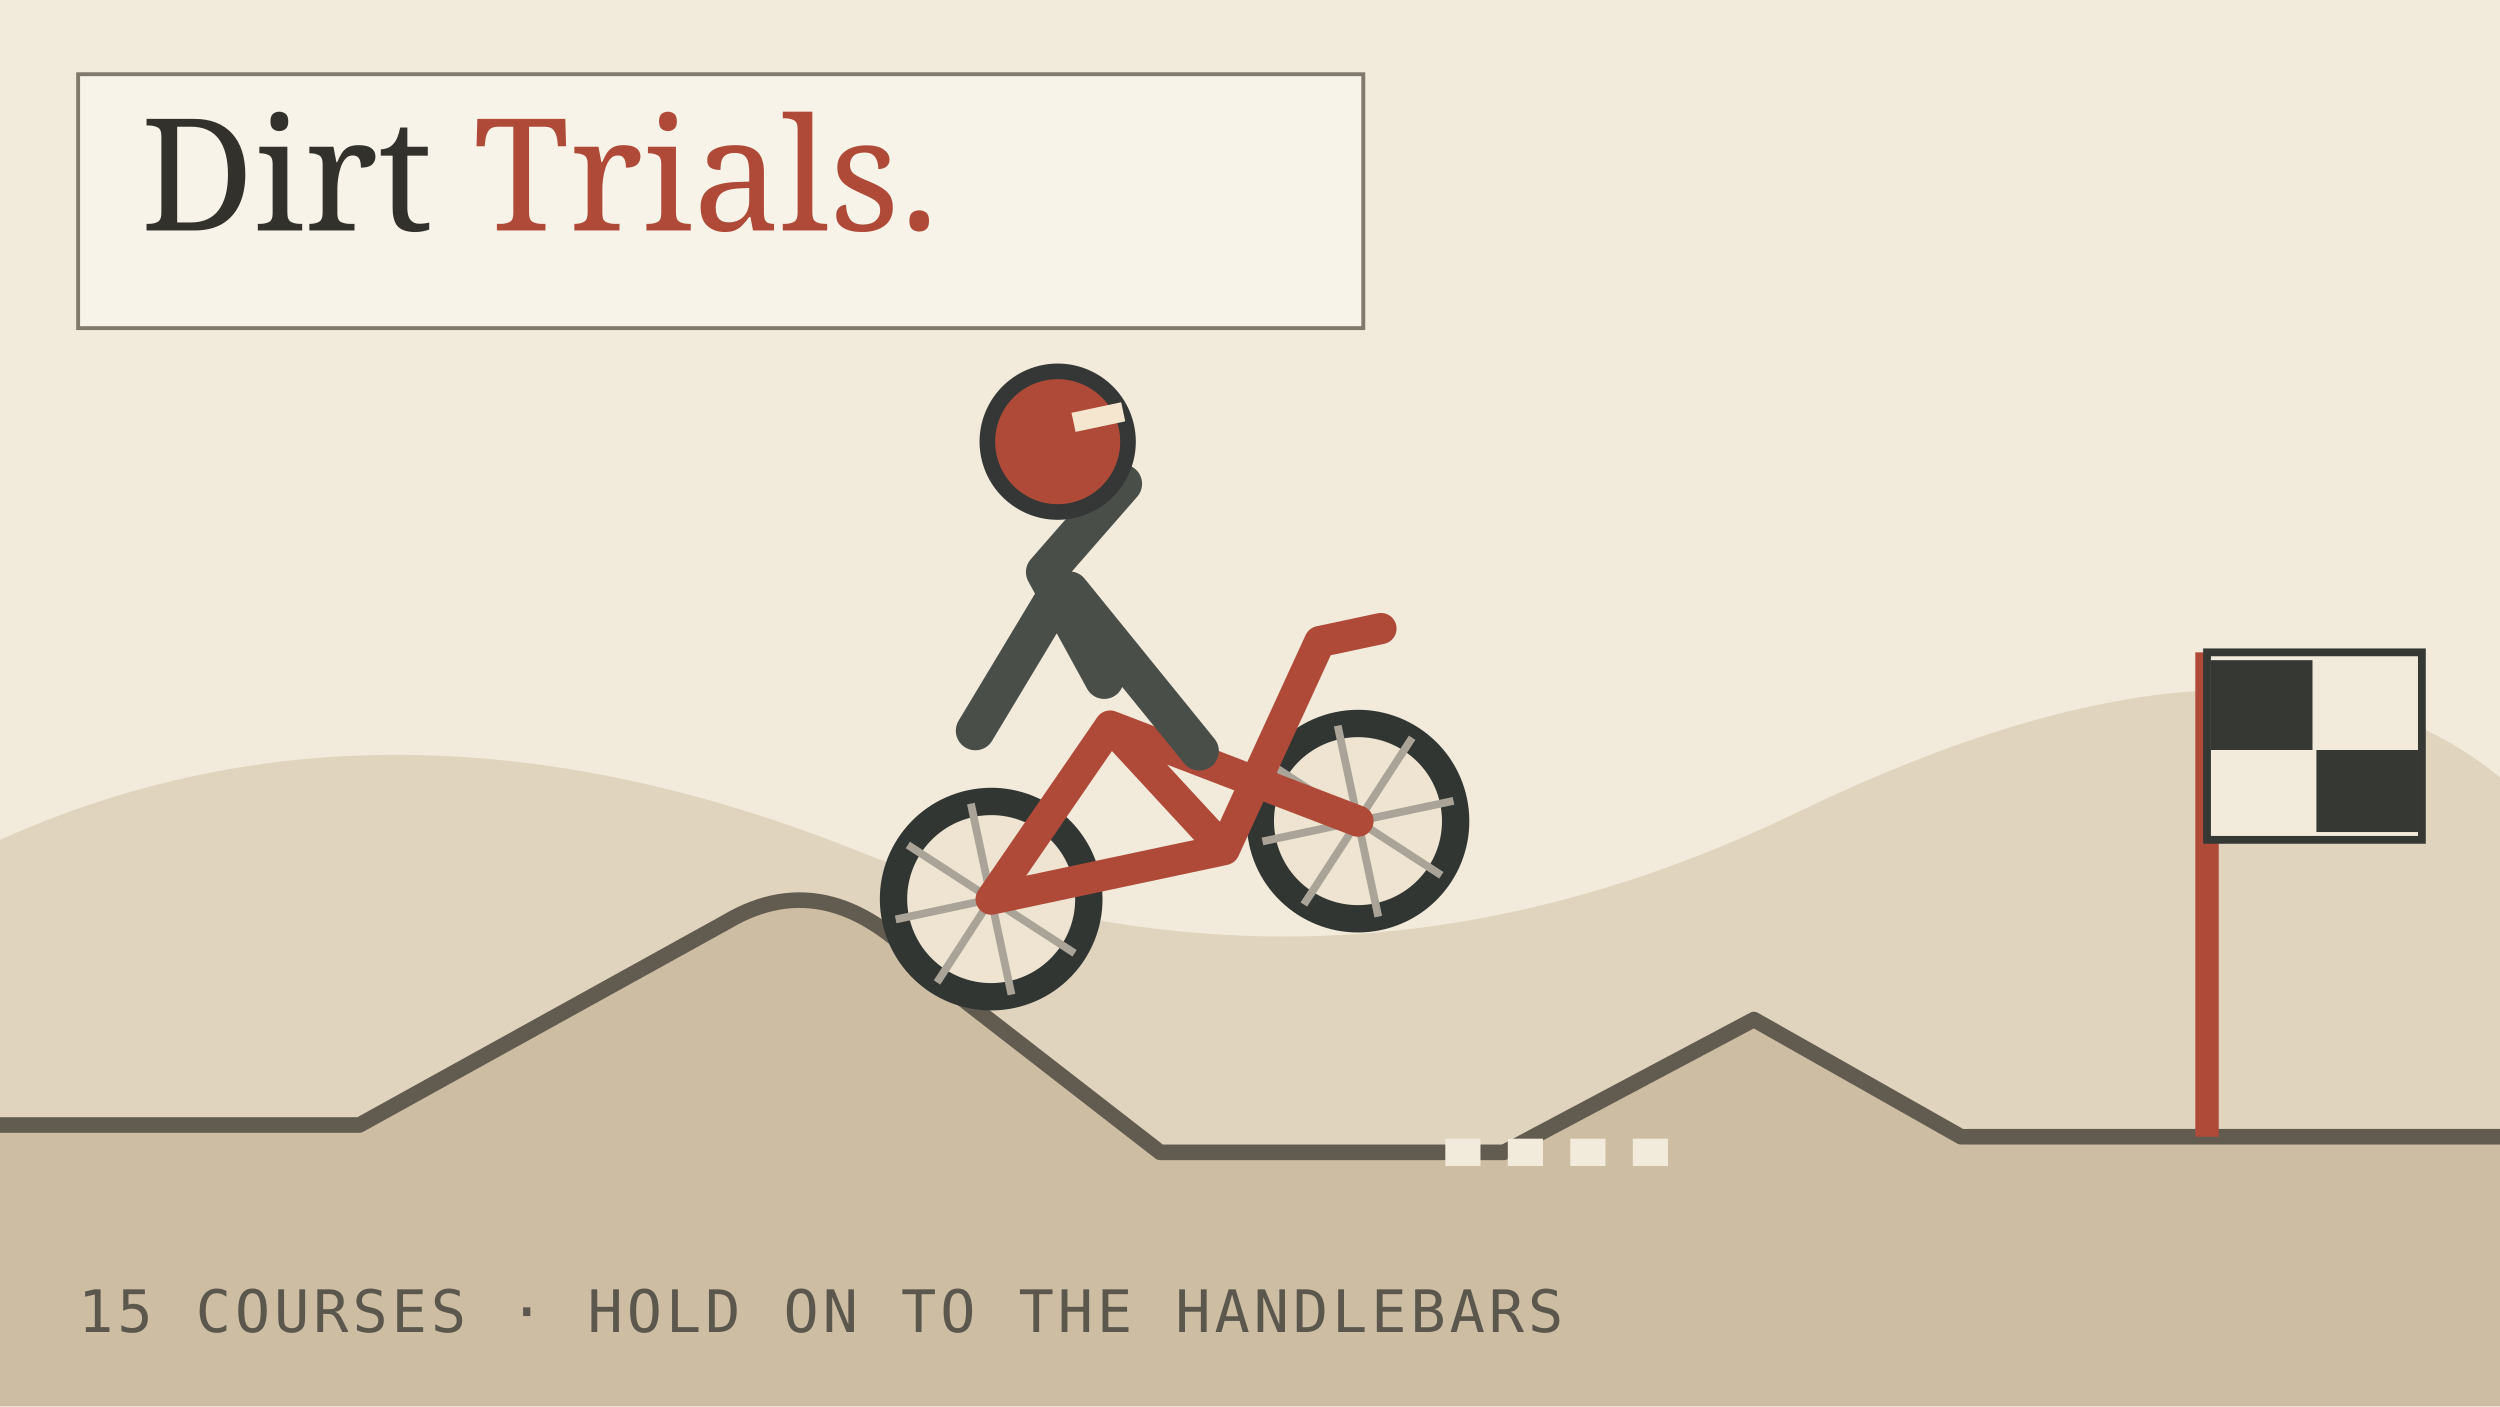
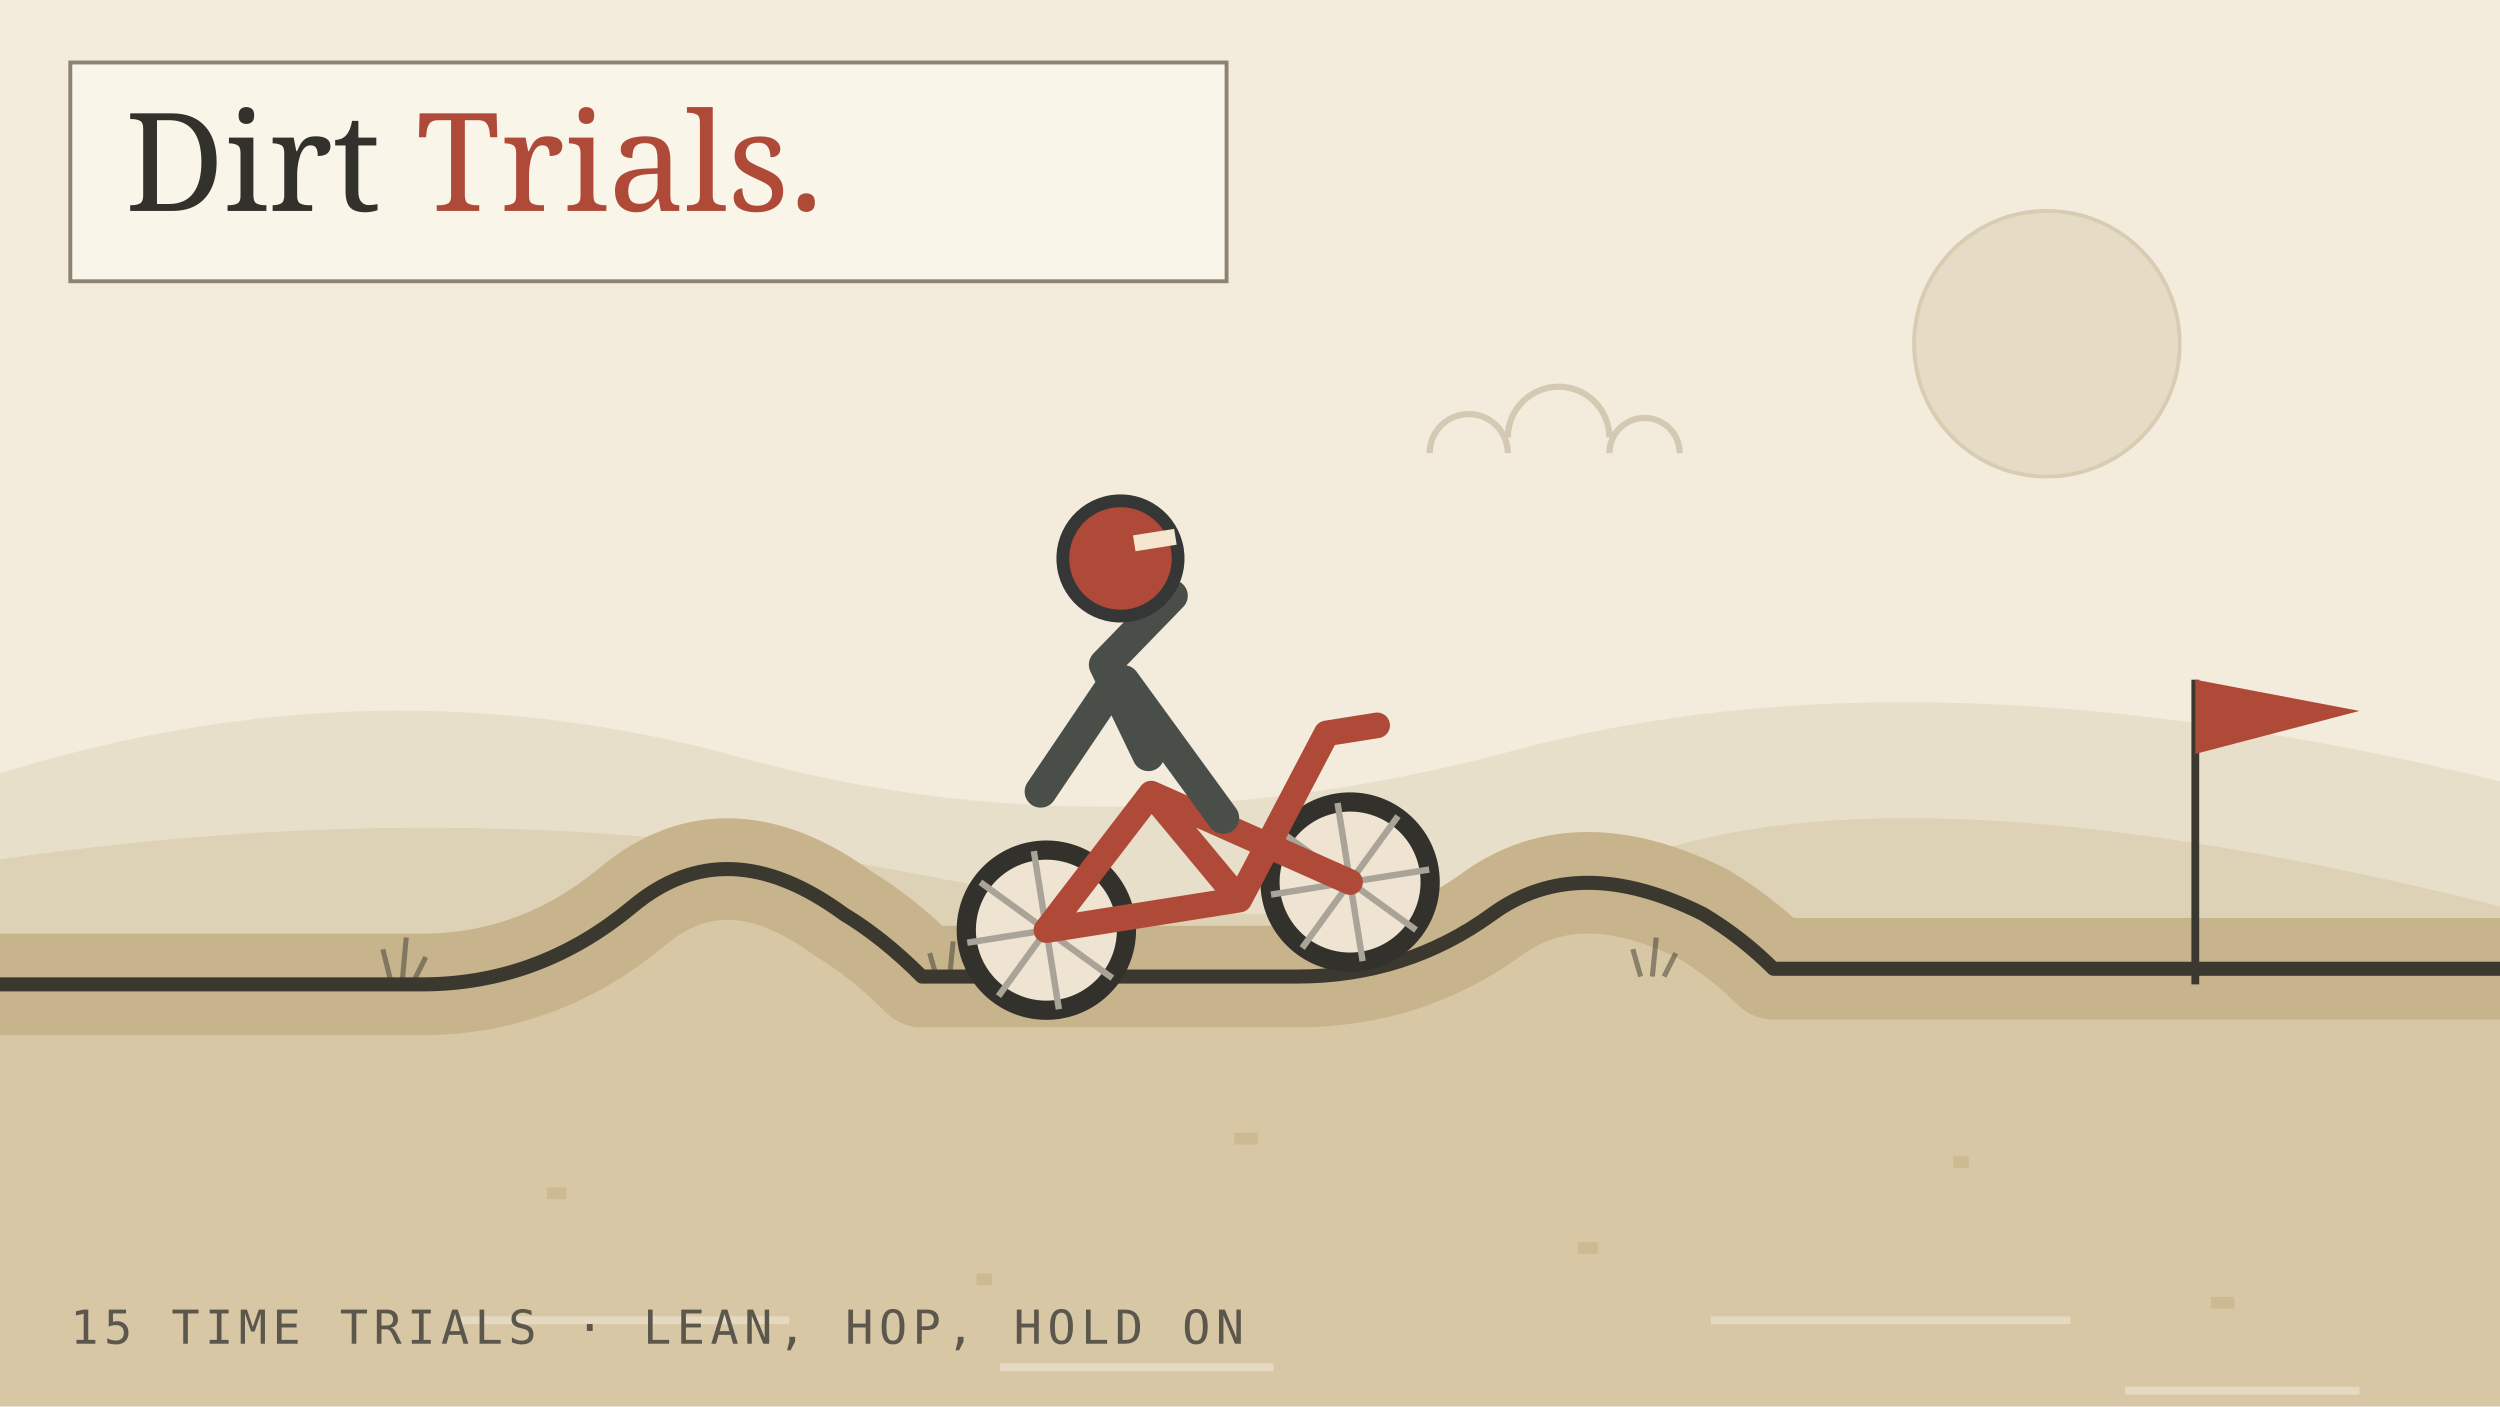
- <svg xmlns="http://www.w3.org/2000/svg" viewBox="0 0 640 360" role="img" aria-label="Dirt Trials: a red bike jumping over a sandy ramp">
-   <rect width="640" height="360" fill="#f2ebdc" />
-   <path d="M0 215Q100 170 220 218T460 208T640 199V360H0Z" fill="#e1d4be" />
-   <path d="M0 288H92L186 236Q213 220 239 250L297 295H385L449 261L502 291H640V360H0Z" fill="#cdbda3" />
-   <path d="M0 288H92L186 236Q213 220 239 250L297 295H385L449 261L502 291H640" stroke="#625b50" stroke-width="4" fill="none" stroke-linejoin="round" />
-   <path d="M370 295H433" stroke="#f2ebdc" stroke-width="7" stroke-dasharray="9 7" />
-   <g transform="translate(293 184) rotate(-12)">
-     <g fill="#eee4d1" stroke="#323633" stroke-width="7">
+ <svg xmlns="http://www.w3.org/2000/svg" viewBox="0 0 640 360" role="img" aria-label="Dirt Trials: a red motorbike riding a dusty ridge under a pale sun">
+   <rect width="640" height="360" fill="#f3ecdd" />
+   <circle cx="524" cy="88" r="34" fill="#e6dcc6" stroke="#d8ccb2" />
+   <g stroke="#c9bda4" stroke-width="1.6" fill="none" opacity=".75">
+     <path d="M366 116a10 10 0 0 1 20 0M386 112a13 13 0 0 1 26 0M412 116a9 9 0 0 1 18 0" />
+   </g>
+   <path d="M0 198q96 -30 190 -4t198 -2 252 8v160H0Z" fill="#e8dfcb" />
+   <path d="M0 220q124 -18 236 4t182 -4 222 12v128H0Z" fill="#ddd1b6" />
+   <path d="M0 252h108q30 0 54 -20t54 2q10 6 20 16h96q28 0 50 -16t54 0q10 6 18 14h186v112H0Z" fill="#d8c7a4" />
+   <path d="M0 252h108q30 0 54 -20t54 2q10 6 20 16h96q28 0 50 -16t54 0q10 6 18 14h186" fill="none" stroke="#c8b48c" stroke-width="26" stroke-linejoin="round" />
+   <path d="M0 252h108q30 0 54 -20t54 2q10 6 20 16h96q28 0 50 -16t54 0q10 6 18 14h186" fill="none" stroke="#3a382f" stroke-width="3.6" stroke-linejoin="round" />
+   <g stroke="#3a382f" stroke-width="1.3" opacity=".5">
+     <path d="M100 251l-2 -8M103 251l1 -11M106 251l3 -6M240 251l-2 -7M243 251l1 -10M246 251l3 -5M420 250l-2 -7M423 250l1 -10M426 250l3 -6" />
+   </g>
+   <g fill="#c9b58d" opacity=".75">
+     <rect x="140" y="304" width="5" height="3" />
+     <rect x="250" y="326" width="4" height="3" />
+     <rect x="316" y="290" width="6" height="3" />
+     <rect x="404" y="318" width="5" height="3" />
+     <rect x="500" y="296" width="4" height="3" />
+     <rect x="566" y="332" width="6" height="3" />
+   </g>
+   <g stroke="#f3ecdd" stroke-width="2" opacity=".5">
+     <path d="M118 338h84M256 350h70M438 338h92M544 356h60" />
+   </g>
+   <path d="M562 252v-78" stroke="#3a382f" stroke-width="2" />
+   <path d="M562 174l42 8-42 11z" fill="#b04a38" />
+   <g transform="translate(302 202) rotate(-9) scale(.82)">
+     <g fill="#eee4d1" stroke="#32312c" stroke-width="6">
      <circle cx="-48" cy="37" r="25" />
      <circle cx="48" cy="37" r="25" />
    </g>
-     <g stroke="#a9a398" stroke-width="2">
+     <g stroke="#a9a398" stroke-width="2" fill="none">
      <path d="M-48 12V62M-73 37H-23M48 12V62M23 37H73M-66 19L-30 55M-66 55L-30 19M30 19L66 55M30 55L66 19" />
    </g>
    <g fill="none" stroke="#b04a38" stroke-width="8" stroke-linecap="round" stroke-linejoin="round">
      <path d="M-48 37L-9 0L13 37L-48 37M-9 0L48 37M13 37L48 -10L64 -10" />
    </g>
    <g stroke="#494e49" stroke-width="10" fill="none" stroke-linecap="round" stroke-linejoin="round">
      <path d="M-8 -12L-17 -42L7 -60M-15 -36L-43 -6M-12 -36L12 11" />
    </g>
    <circle cx="-7" cy="-74" r="18" fill="#b04a38" stroke="#343735" stroke-width="4" />
    <path d="M-2 -78h13" stroke="#f5e7cf" stroke-width="5" />
  </g>
-   <g stroke="#b04a38" stroke-width="6" fill="none">
-     <path d="M565 291V167" />
-   </g>
-   <path d="M565 167h55v48h-55z" fill="#f2ebdc" stroke="#363833" stroke-width="2" />
-   <path d="M566 169h26v23h-26zM593 192h26v21h-26z" fill="#363833" />
-   <rect x="20" y="19" width="329" height="65" fill="#f8f3e8" stroke="#81796b" />
-   <text x="36" y="59" font-family="Georgia,serif" font-size="40" fill="#32312c">Dirt <tspan fill="#b04a38">Trials.</tspan>
+   <rect x="18" y="16" width="296" height="56" fill="#faf5e9" stroke="#8b8373" />
+   <text x="32" y="54" font-family="Georgia, serif" font-size="35" fill="#32312c">Dirt <tspan fill="#b04a38">Trials.</tspan>
  </text>
-   <text x="20" y="341" font-family="monospace" font-size="15" letter-spacing="1" fill="#5b574d">15 COURSES   ·   HOLD ON TO THE HANDLEBARS</text>
+   <text x="18" y="344" font-family="monospace" font-size="12" letter-spacing="1.4" fill="#5b574d">15 TIME TRIALS  ·  LEAN, HOP, HOLD ON</text>
</svg>
